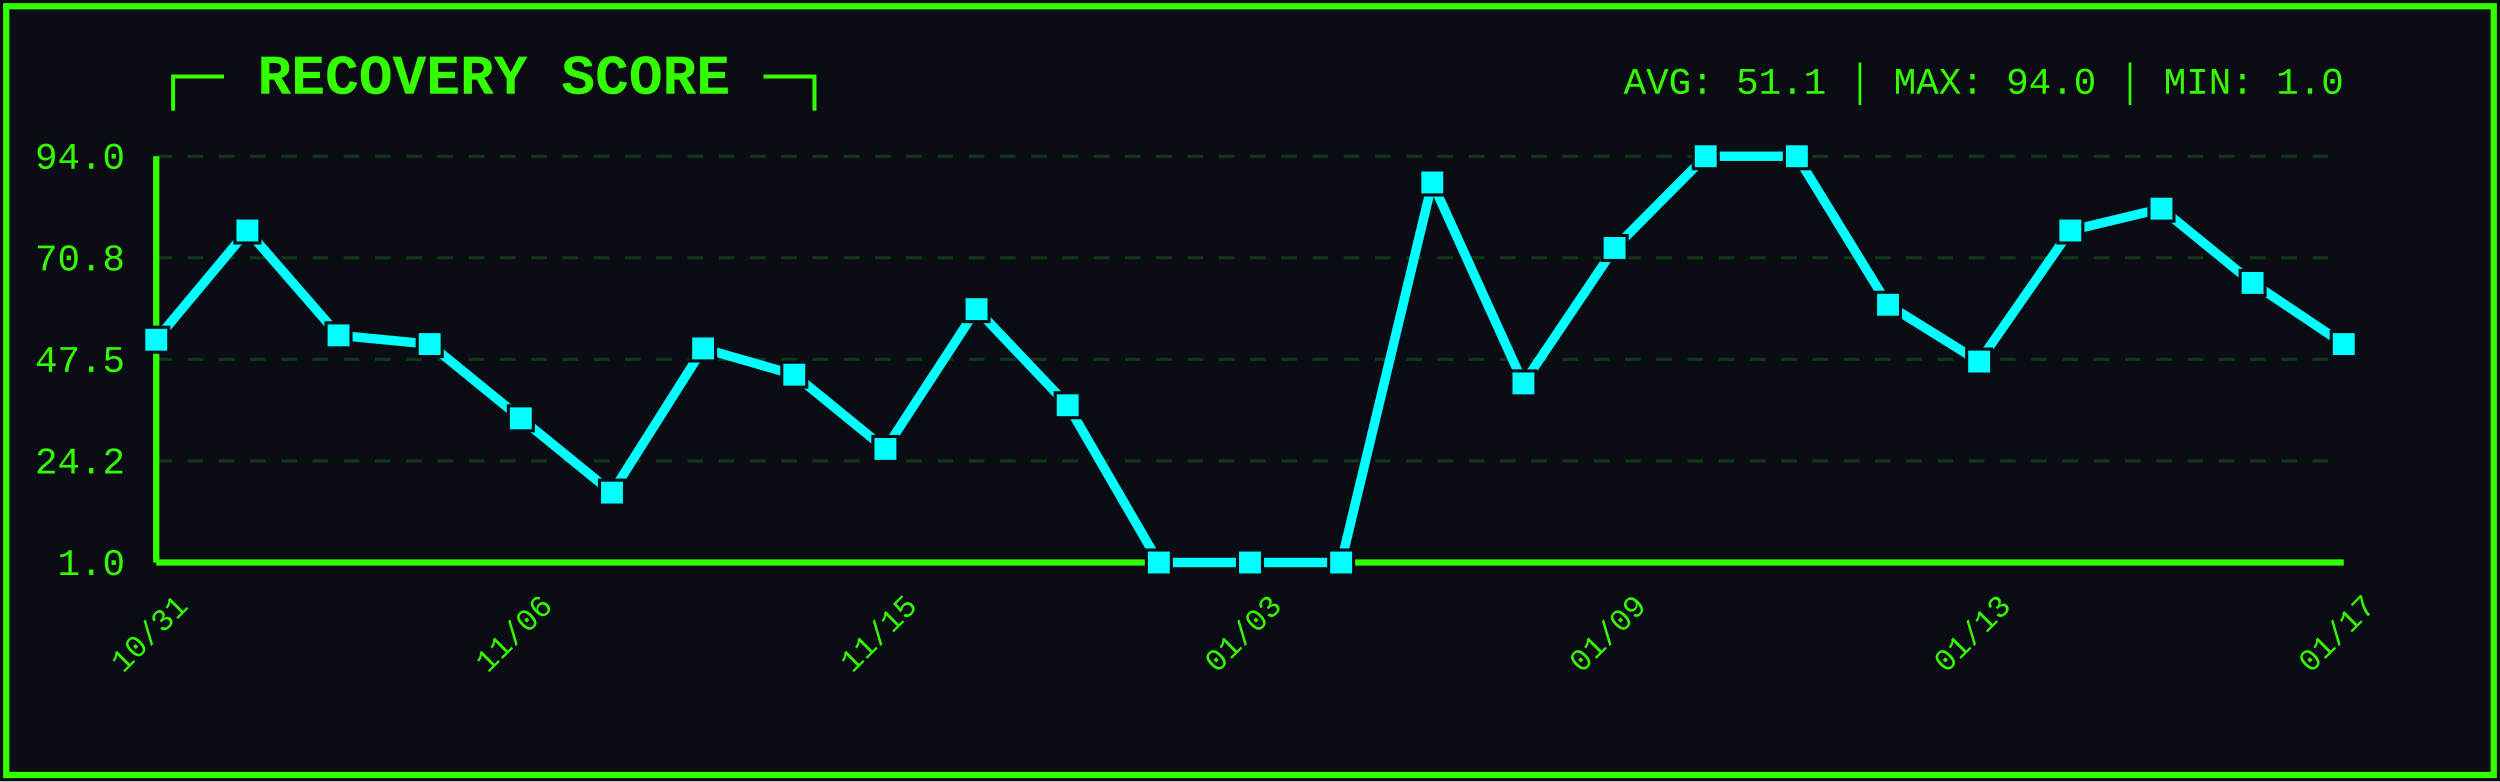
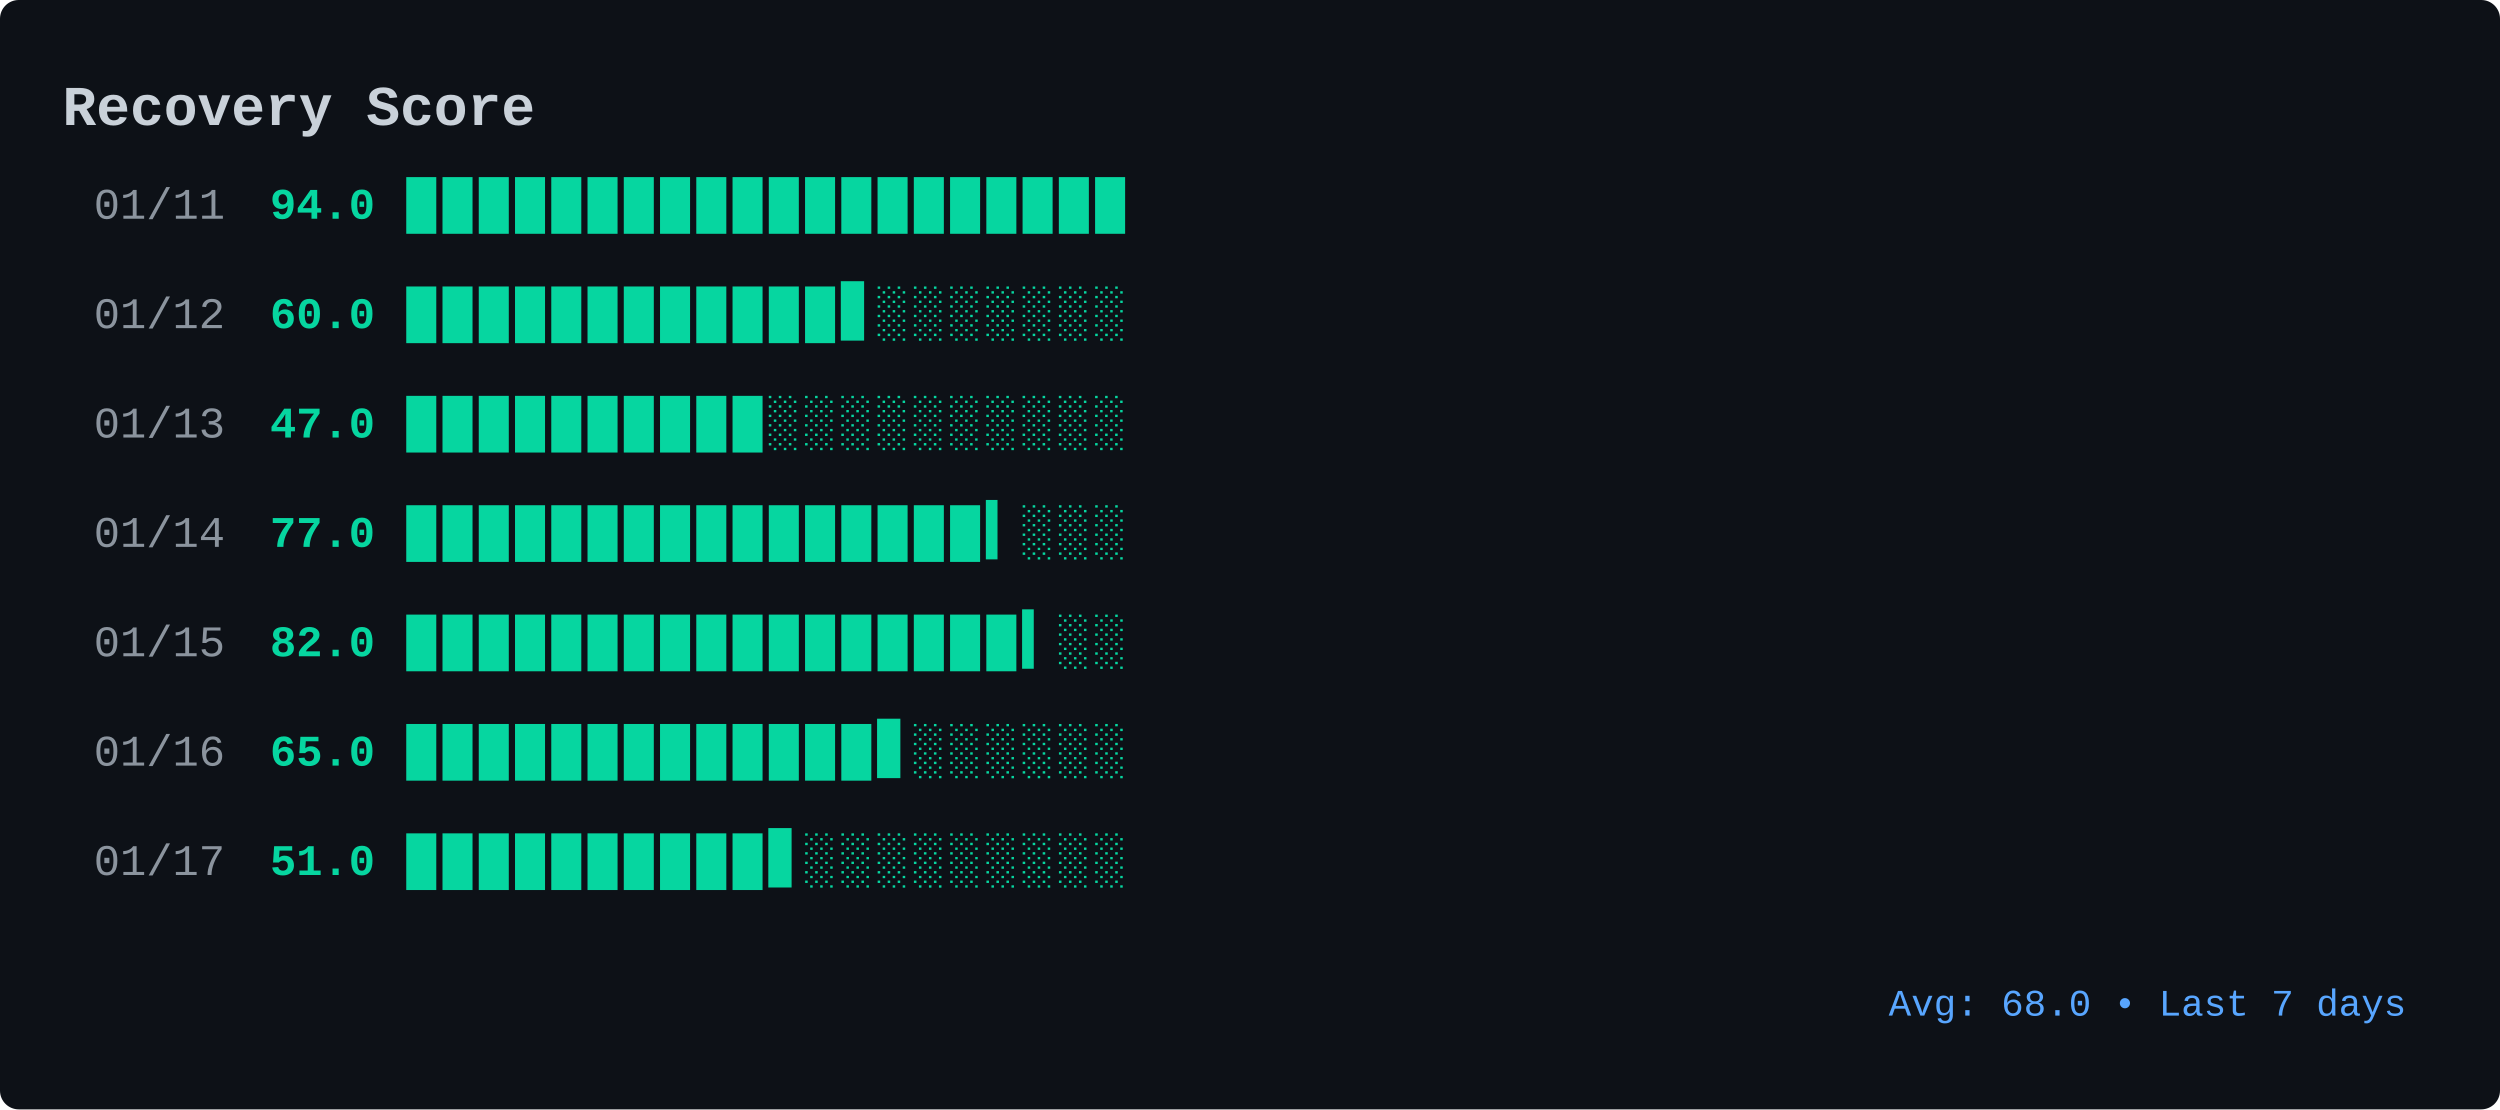
- <svg xmlns="http://www.w3.org/2000/svg" width="800" height="250">
-   <rect width="800" height="250" fill="#0a0e14" />
-   <rect x="2" y="2" width="796" height="246" fill="none" stroke="#33ff00" stroke-width="2" />
-   <text x="50" y="30" font-family="'Courier New', 'Courier', monospace" font-size="18" font-weight="bold" fill="#33ff00">
-         ┌─ RECOVERY SCORE ─┐
+ <svg xmlns="http://www.w3.org/2000/svg" width="800" height="355">
+   <rect width="800" height="355" fill="#0d1117" rx="6" />
+   <text x="20" y="40" font-family="'SF Mono', 'Courier New', monospace" font-size="18" font-weight="bold" fill="#c9d1d9">
+         Recovery Score
    </text>
-   <line x1="50" y1="50.0" x2="750" y2="50.0" stroke="#1a5f1a" stroke-width="1" stroke-dasharray="5,5" opacity="0.5" />
-   <text x="40" y="54.0" font-family="'Courier New', 'Courier', monospace" font-size="12" fill="#33ff00" text-anchor="end">94.0</text>
-   <line x1="50" y1="82.5" x2="750" y2="82.5" stroke="#1a5f1a" stroke-width="1" stroke-dasharray="5,5" opacity="0.5" />
-   <text x="40" y="86.5" font-family="'Courier New', 'Courier', monospace" font-size="12" fill="#33ff00" text-anchor="end">70.8</text>
-   <line x1="50" y1="115.0" x2="750" y2="115.0" stroke="#1a5f1a" stroke-width="1" stroke-dasharray="5,5" opacity="0.5" />
-   <text x="40" y="119.0" font-family="'Courier New', 'Courier', monospace" font-size="12" fill="#33ff00" text-anchor="end">47.5</text>
-   <line x1="50" y1="147.5" x2="750" y2="147.5" stroke="#1a5f1a" stroke-width="1" stroke-dasharray="5,5" opacity="0.5" />
-   <text x="40" y="151.5" font-family="'Courier New', 'Courier', monospace" font-size="12" fill="#33ff00" text-anchor="end">24.2</text>
-   <line x1="50" y1="180.0" x2="750" y2="180.0" stroke="#1a5f1a" stroke-width="1" stroke-dasharray="5,5" opacity="0.5" />
-   <text x="40" y="184.0" font-family="'Courier New', 'Courier', monospace" font-size="12" fill="#33ff00" text-anchor="end">1.0</text>
-   <line x1="50" y1="50" x2="50" y2="180" stroke="#33ff00" stroke-width="2" />
-   <line x1="50" y1="180" x2="750" y2="180" stroke="#33ff00" stroke-width="2" />
-   <line x1="50.0" y1="108.71" x2="79.167" y2="73.763" stroke="#00ffff" stroke-width="3" stroke-linecap="round" />
-   <line x1="79.167" y1="73.763" x2="108.333" y2="107.312" stroke="#00ffff" stroke-width="3" stroke-linecap="round" />
-   <line x1="108.333" y1="107.312" x2="137.5" y2="110.108" stroke="#00ffff" stroke-width="3" stroke-linecap="round" />
-   <line x1="137.5" y1="110.108" x2="166.667" y2="133.871" stroke="#00ffff" stroke-width="3" stroke-linecap="round" />
-   <line x1="166.667" y1="133.871" x2="195.833" y2="157.634" stroke="#00ffff" stroke-width="3" stroke-linecap="round" />
-   <line x1="195.833" y1="157.634" x2="225.0" y2="111.505" stroke="#00ffff" stroke-width="3" stroke-linecap="round" />
-   <line x1="225.0" y1="111.505" x2="254.167" y2="119.892" stroke="#00ffff" stroke-width="3" stroke-linecap="round" />
-   <line x1="254.167" y1="119.892" x2="283.333" y2="143.656" stroke="#00ffff" stroke-width="3" stroke-linecap="round" />
-   <line x1="283.333" y1="143.656" x2="312.5" y2="98.925" stroke="#00ffff" stroke-width="3" stroke-linecap="round" />
-   <line x1="312.5" y1="98.925" x2="341.667" y2="129.677" stroke="#00ffff" stroke-width="3" stroke-linecap="round" />
-   <line x1="341.667" y1="129.677" x2="370.833" y2="180.0" stroke="#00ffff" stroke-width="3" stroke-linecap="round" />
-   <line x1="370.833" y1="180.0" x2="400.0" y2="180.0" stroke="#00ffff" stroke-width="3" stroke-linecap="round" />
-   <line x1="400.0" y1="180.0" x2="429.167" y2="180.0" stroke="#00ffff" stroke-width="3" stroke-linecap="round" />
-   <line x1="429.167" y1="180.0" x2="458.333" y2="58.387" stroke="#00ffff" stroke-width="3" stroke-linecap="round" />
-   <line x1="458.333" y1="58.387" x2="487.5" y2="122.688" stroke="#00ffff" stroke-width="3" stroke-linecap="round" />
-   <line x1="487.5" y1="122.688" x2="516.667" y2="79.355" stroke="#00ffff" stroke-width="3" stroke-linecap="round" />
-   <line x1="516.667" y1="79.355" x2="545.833" y2="50.0" stroke="#00ffff" stroke-width="3" stroke-linecap="round" />
-   <line x1="545.833" y1="50.0" x2="575.0" y2="50.0" stroke="#00ffff" stroke-width="3" stroke-linecap="round" />
-   <line x1="575.0" y1="50.0" x2="604.167" y2="97.527" stroke="#00ffff" stroke-width="3" stroke-linecap="round" />
-   <line x1="604.167" y1="97.527" x2="633.333" y2="115.699" stroke="#00ffff" stroke-width="3" stroke-linecap="round" />
-   <line x1="633.333" y1="115.699" x2="662.5" y2="73.763" stroke="#00ffff" stroke-width="3" stroke-linecap="round" />
-   <line x1="662.5" y1="73.763" x2="691.667" y2="66.774" stroke="#00ffff" stroke-width="3" stroke-linecap="round" />
-   <line x1="691.667" y1="66.774" x2="720.833" y2="90.538" stroke="#00ffff" stroke-width="3" stroke-linecap="round" />
-   <line x1="720.833" y1="90.538" x2="750.0" y2="110.108" stroke="#00ffff" stroke-width="3" stroke-linecap="round" />
-   <rect x="46.0" y="104.71" width="8" height="8" fill="#00ffff" stroke="#0a0e14" stroke-width="1" />
-   <rect x="75.167" y="69.763" width="8" height="8" fill="#00ffff" stroke="#0a0e14" stroke-width="1" />
-   <rect x="104.333" y="103.312" width="8" height="8" fill="#00ffff" stroke="#0a0e14" stroke-width="1" />
-   <rect x="133.5" y="106.108" width="8" height="8" fill="#00ffff" stroke="#0a0e14" stroke-width="1" />
-   <rect x="162.667" y="129.871" width="8" height="8" fill="#00ffff" stroke="#0a0e14" stroke-width="1" />
-   <rect x="191.833" y="153.634" width="8" height="8" fill="#00ffff" stroke="#0a0e14" stroke-width="1" />
-   <rect x="221.0" y="107.505" width="8" height="8" fill="#00ffff" stroke="#0a0e14" stroke-width="1" />
-   <rect x="250.167" y="115.892" width="8" height="8" fill="#00ffff" stroke="#0a0e14" stroke-width="1" />
-   <rect x="279.333" y="139.656" width="8" height="8" fill="#00ffff" stroke="#0a0e14" stroke-width="1" />
-   <rect x="308.5" y="94.925" width="8" height="8" fill="#00ffff" stroke="#0a0e14" stroke-width="1" />
-   <rect x="337.667" y="125.677" width="8" height="8" fill="#00ffff" stroke="#0a0e14" stroke-width="1" />
-   <rect x="366.833" y="176.0" width="8" height="8" fill="#00ffff" stroke="#0a0e14" stroke-width="1" />
-   <rect x="396.0" y="176.0" width="8" height="8" fill="#00ffff" stroke="#0a0e14" stroke-width="1" />
-   <rect x="425.167" y="176.0" width="8" height="8" fill="#00ffff" stroke="#0a0e14" stroke-width="1" />
-   <rect x="454.333" y="54.387" width="8" height="8" fill="#00ffff" stroke="#0a0e14" stroke-width="1" />
-   <rect x="483.5" y="118.688" width="8" height="8" fill="#00ffff" stroke="#0a0e14" stroke-width="1" />
-   <rect x="512.667" y="75.355" width="8" height="8" fill="#00ffff" stroke="#0a0e14" stroke-width="1" />
-   <rect x="541.833" y="46.0" width="8" height="8" fill="#00ffff" stroke="#0a0e14" stroke-width="1" />
-   <rect x="571.0" y="46.0" width="8" height="8" fill="#00ffff" stroke="#0a0e14" stroke-width="1" />
-   <rect x="600.167" y="93.527" width="8" height="8" fill="#00ffff" stroke="#0a0e14" stroke-width="1" />
-   <rect x="629.333" y="111.699" width="8" height="8" fill="#00ffff" stroke="#0a0e14" stroke-width="1" />
-   <rect x="658.5" y="69.763" width="8" height="8" fill="#00ffff" stroke="#0a0e14" stroke-width="1" />
-   <rect x="687.667" y="62.774" width="8" height="8" fill="#00ffff" stroke="#0a0e14" stroke-width="1" />
-   <rect x="716.833" y="86.538" width="8" height="8" fill="#00ffff" stroke="#0a0e14" stroke-width="1" />
-   <rect x="746.0" y="106.108" width="8" height="8" fill="#00ffff" stroke="#0a0e14" stroke-width="1" />
-   <text x="50.0" y="205" font-family="'Courier New', 'Courier', monospace" font-size="10" fill="#33ff00" text-anchor="middle" transform="rotate(-45, 50.0, 205)">
-         10/31
+   <text x="30" y="70" font-family="'SF Mono', 'Courier New', monospace" font-size="14" fill="#8b949e">
+         01/11
    </text>
-   <text x="166.667" y="205" font-family="'Courier New', 'Courier', monospace" font-size="10" fill="#33ff00" text-anchor="middle" transform="rotate(-45, 166.6667, 205)">
-         11/06
+   <text x="120" y="70" font-family="'SF Mono', 'Courier New', monospace" font-size="14" fill="#06d6a0" font-weight="bold" text-anchor="end">
+         94.0
    </text>
-   <text x="283.333" y="205" font-family="'Courier New', 'Courier', monospace" font-size="10" fill="#33ff00" text-anchor="middle" transform="rotate(-45, 283.3333, 205)">
-         11/15
+   <text x="130" y="70" font-family="'SF Mono', 'Courier New', monospace" font-size="16" fill="#06d6a0" letter-spacing="2">
+         ████████████████████
    </text>
-   <text x="400.0" y="205" font-family="'Courier New', 'Courier', monospace" font-size="10" fill="#33ff00" text-anchor="middle" transform="rotate(-45, 400.0, 205)">
-         01/03
+   <text x="30" y="105" font-family="'SF Mono', 'Courier New', monospace" font-size="14" fill="#8b949e">
+         01/12
    </text>
-   <text x="516.667" y="205" font-family="'Courier New', 'Courier', monospace" font-size="10" fill="#33ff00" text-anchor="middle" transform="rotate(-45, 516.6667, 205)">
-         01/09
+   <text x="120" y="105" font-family="'SF Mono', 'Courier New', monospace" font-size="14" fill="#06d6a0" font-weight="bold" text-anchor="end">
+         60.0
    </text>
-   <text x="633.333" y="205" font-family="'Courier New', 'Courier', monospace" font-size="10" fill="#33ff00" text-anchor="middle" transform="rotate(-45, 633.3333, 205)">
+   <text x="130" y="105" font-family="'SF Mono', 'Courier New', monospace" font-size="16" fill="#06d6a0" letter-spacing="2">
+         ████████████▊░░░░░░░
+     </text>
+   <text x="30" y="140" font-family="'SF Mono', 'Courier New', monospace" font-size="14" fill="#8b949e">
        01/13
    </text>
-   <text x="750.0" y="205" font-family="'Courier New', 'Courier', monospace" font-size="10" fill="#33ff00" text-anchor="middle" transform="rotate(-45, 750.0, 205)">
+   <text x="120" y="140" font-family="'SF Mono', 'Courier New', monospace" font-size="14" fill="#06d6a0" font-weight="bold" text-anchor="end">
+         47.0
+     </text>
+   <text x="130" y="140" font-family="'SF Mono', 'Courier New', monospace" font-size="16" fill="#06d6a0" letter-spacing="2">
+         ██████████░░░░░░░░░░
+     </text>
+   <text x="30" y="175" font-family="'SF Mono', 'Courier New', monospace" font-size="14" fill="#8b949e">
+         01/14
+     </text>
+   <text x="120" y="175" font-family="'SF Mono', 'Courier New', monospace" font-size="14" fill="#06d6a0" font-weight="bold" text-anchor="end">
+         77.0
+     </text>
+   <text x="130" y="175" font-family="'SF Mono', 'Courier New', monospace" font-size="16" fill="#06d6a0" letter-spacing="2">
+         ████████████████▍░░░
+     </text>
+   <text x="30" y="210" font-family="'SF Mono', 'Courier New', monospace" font-size="14" fill="#8b949e">
+         01/15
+     </text>
+   <text x="120" y="210" font-family="'SF Mono', 'Courier New', monospace" font-size="14" fill="#06d6a0" font-weight="bold" text-anchor="end">
+         82.0
+     </text>
+   <text x="130" y="210" font-family="'SF Mono', 'Courier New', monospace" font-size="16" fill="#06d6a0" letter-spacing="2">
+         █████████████████▍░░
+     </text>
+   <text x="30" y="245" font-family="'SF Mono', 'Courier New', monospace" font-size="14" fill="#8b949e">
+         01/16
+     </text>
+   <text x="120" y="245" font-family="'SF Mono', 'Courier New', monospace" font-size="14" fill="#06d6a0" font-weight="bold" text-anchor="end">
+         65.0
+     </text>
+   <text x="130" y="245" font-family="'SF Mono', 'Courier New', monospace" font-size="16" fill="#06d6a0" letter-spacing="2">
+         █████████████▊░░░░░░
+     </text>
+   <text x="30" y="280" font-family="'SF Mono', 'Courier New', monospace" font-size="14" fill="#8b949e">
        01/17
    </text>
-   <text x="750" y="30" font-family="'Courier New', 'Courier', monospace" font-size="12" fill="#33ff00" text-anchor="end">
-         AVG: 51.1 │ MAX: 94.0 │ MIN: 1.0
+   <text x="120" y="280" font-family="'SF Mono', 'Courier New', monospace" font-size="14" fill="#06d6a0" font-weight="bold" text-anchor="end">
+         51.0
+     </text>
+   <text x="130" y="280" font-family="'SF Mono', 'Courier New', monospace" font-size="16" fill="#06d6a0" letter-spacing="2">
+         ██████████▊░░░░░░░░░
+     </text>
+   <text x="770" y="325" font-family="'SF Mono', 'Courier New', monospace" font-size="12" fill="#58a6ff" text-anchor="end">
+         Avg: 68.0 • Last 7 days
    </text>
</svg>
